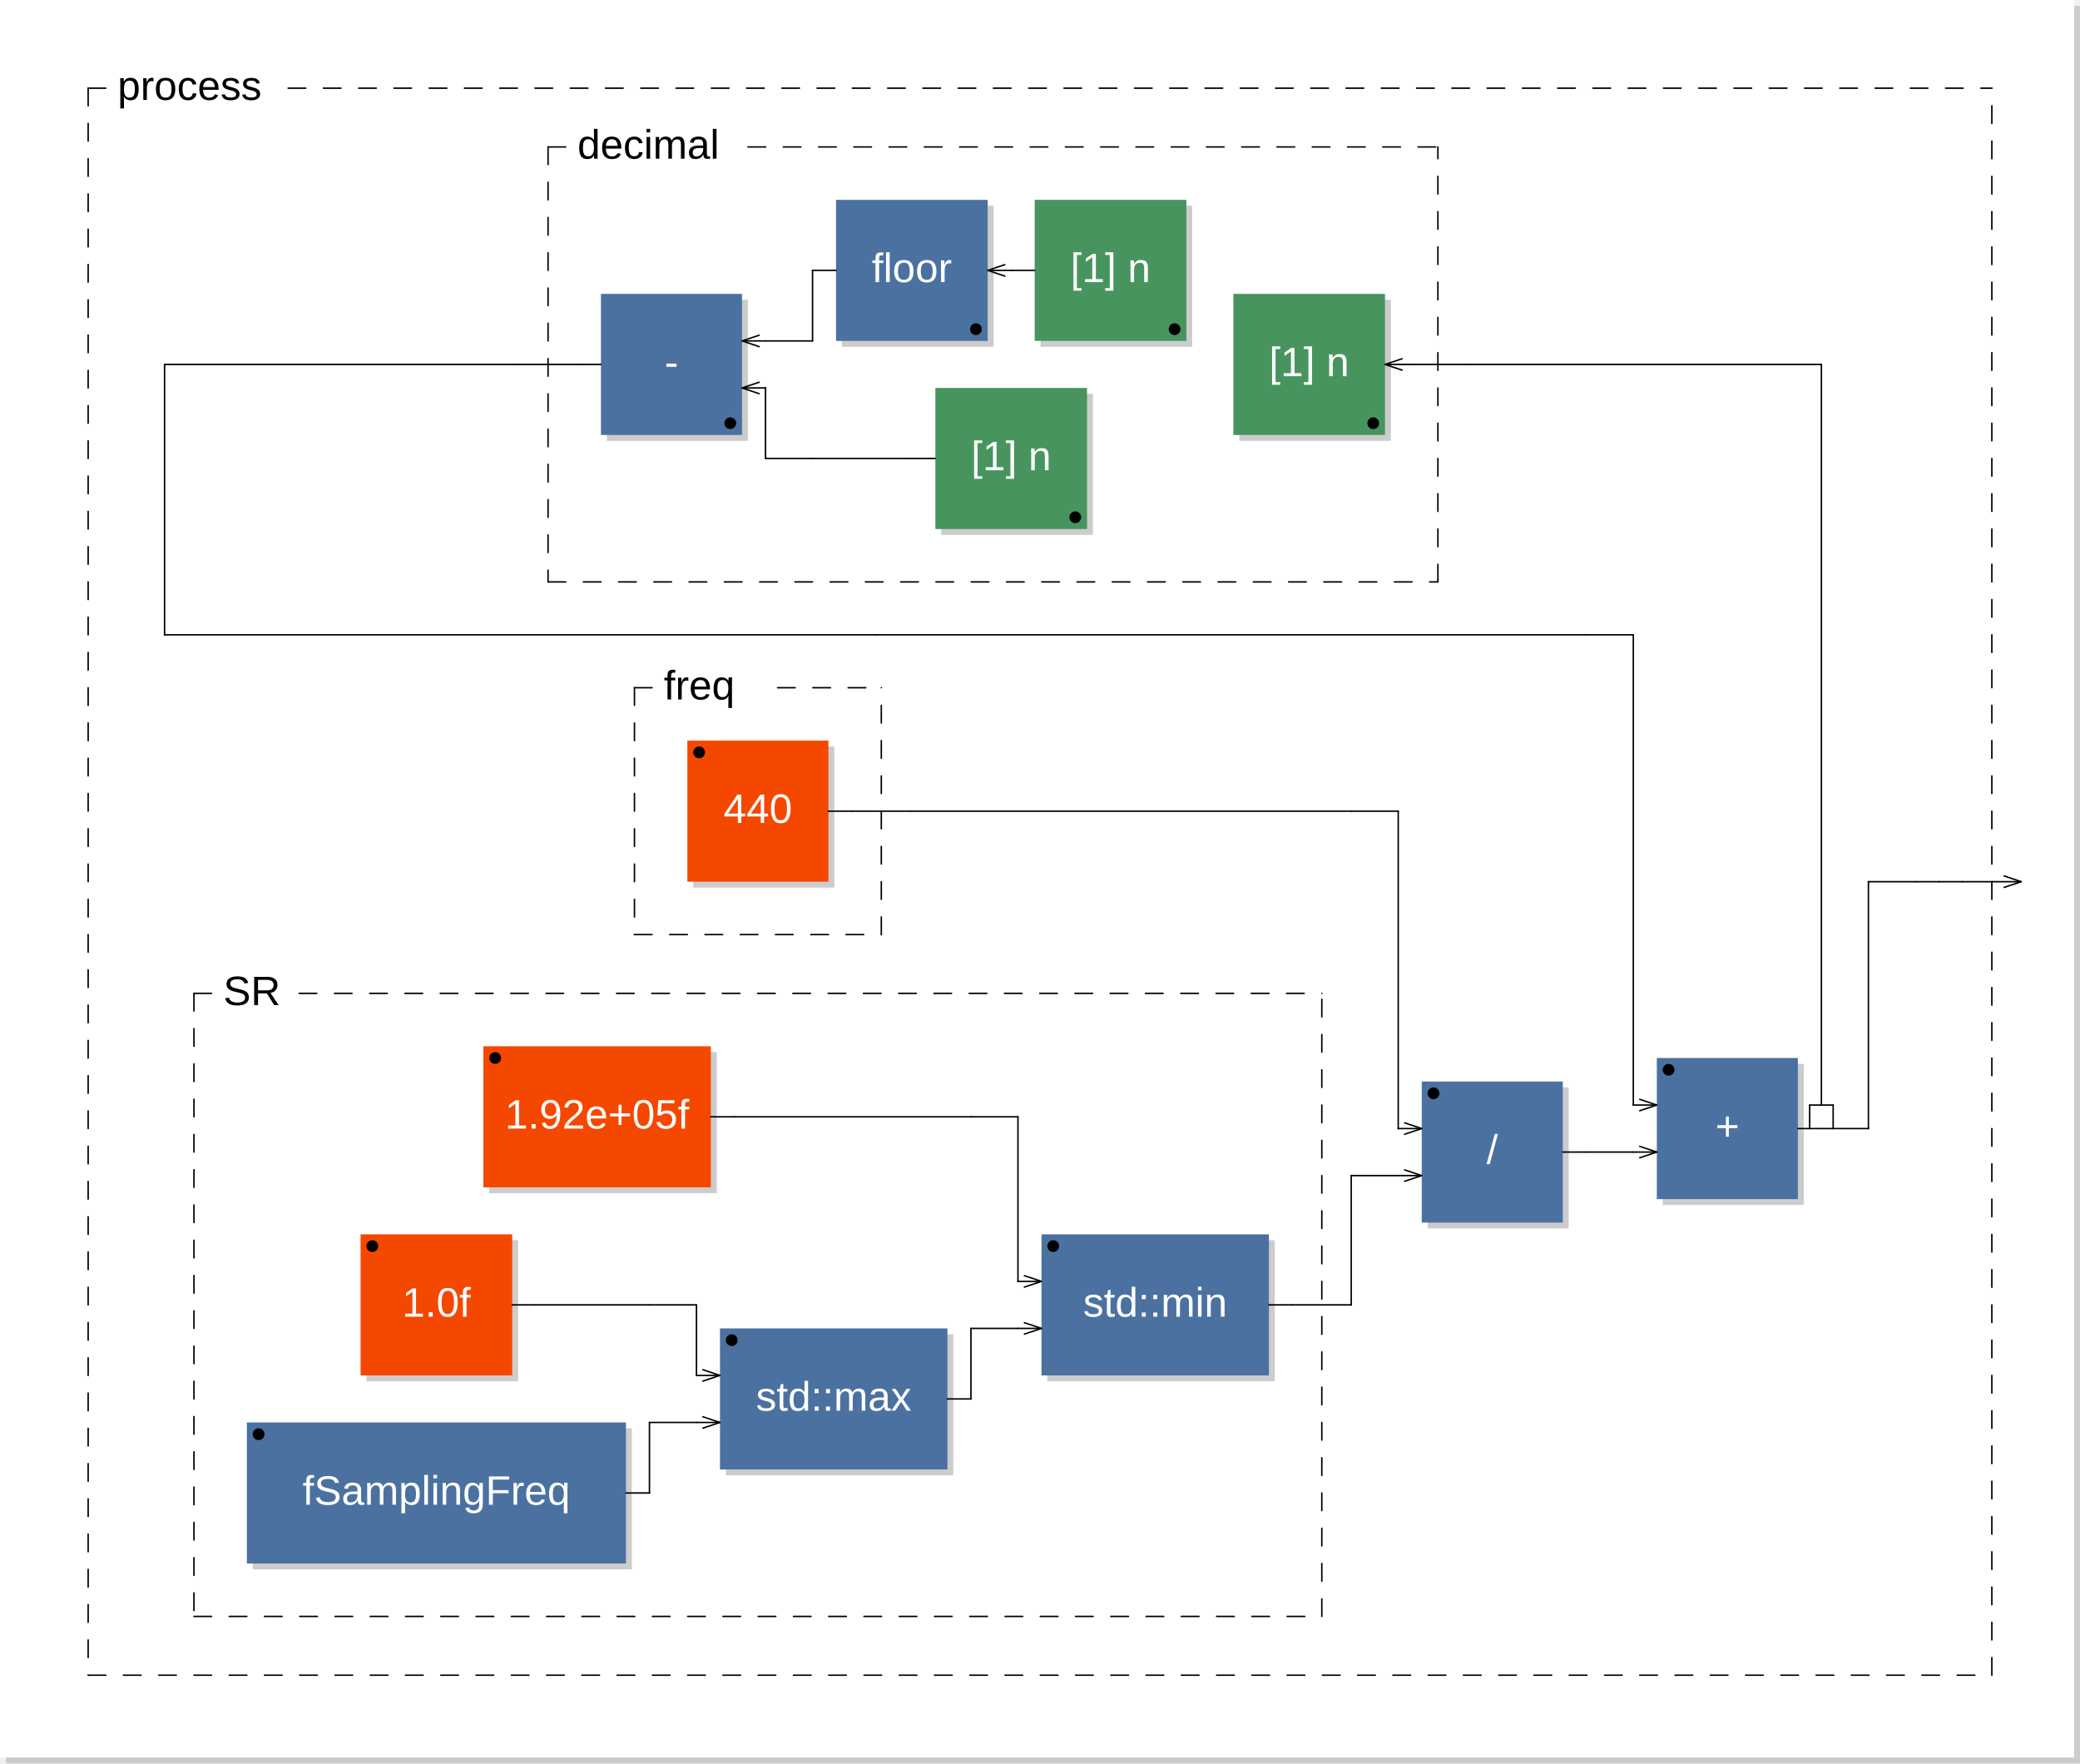
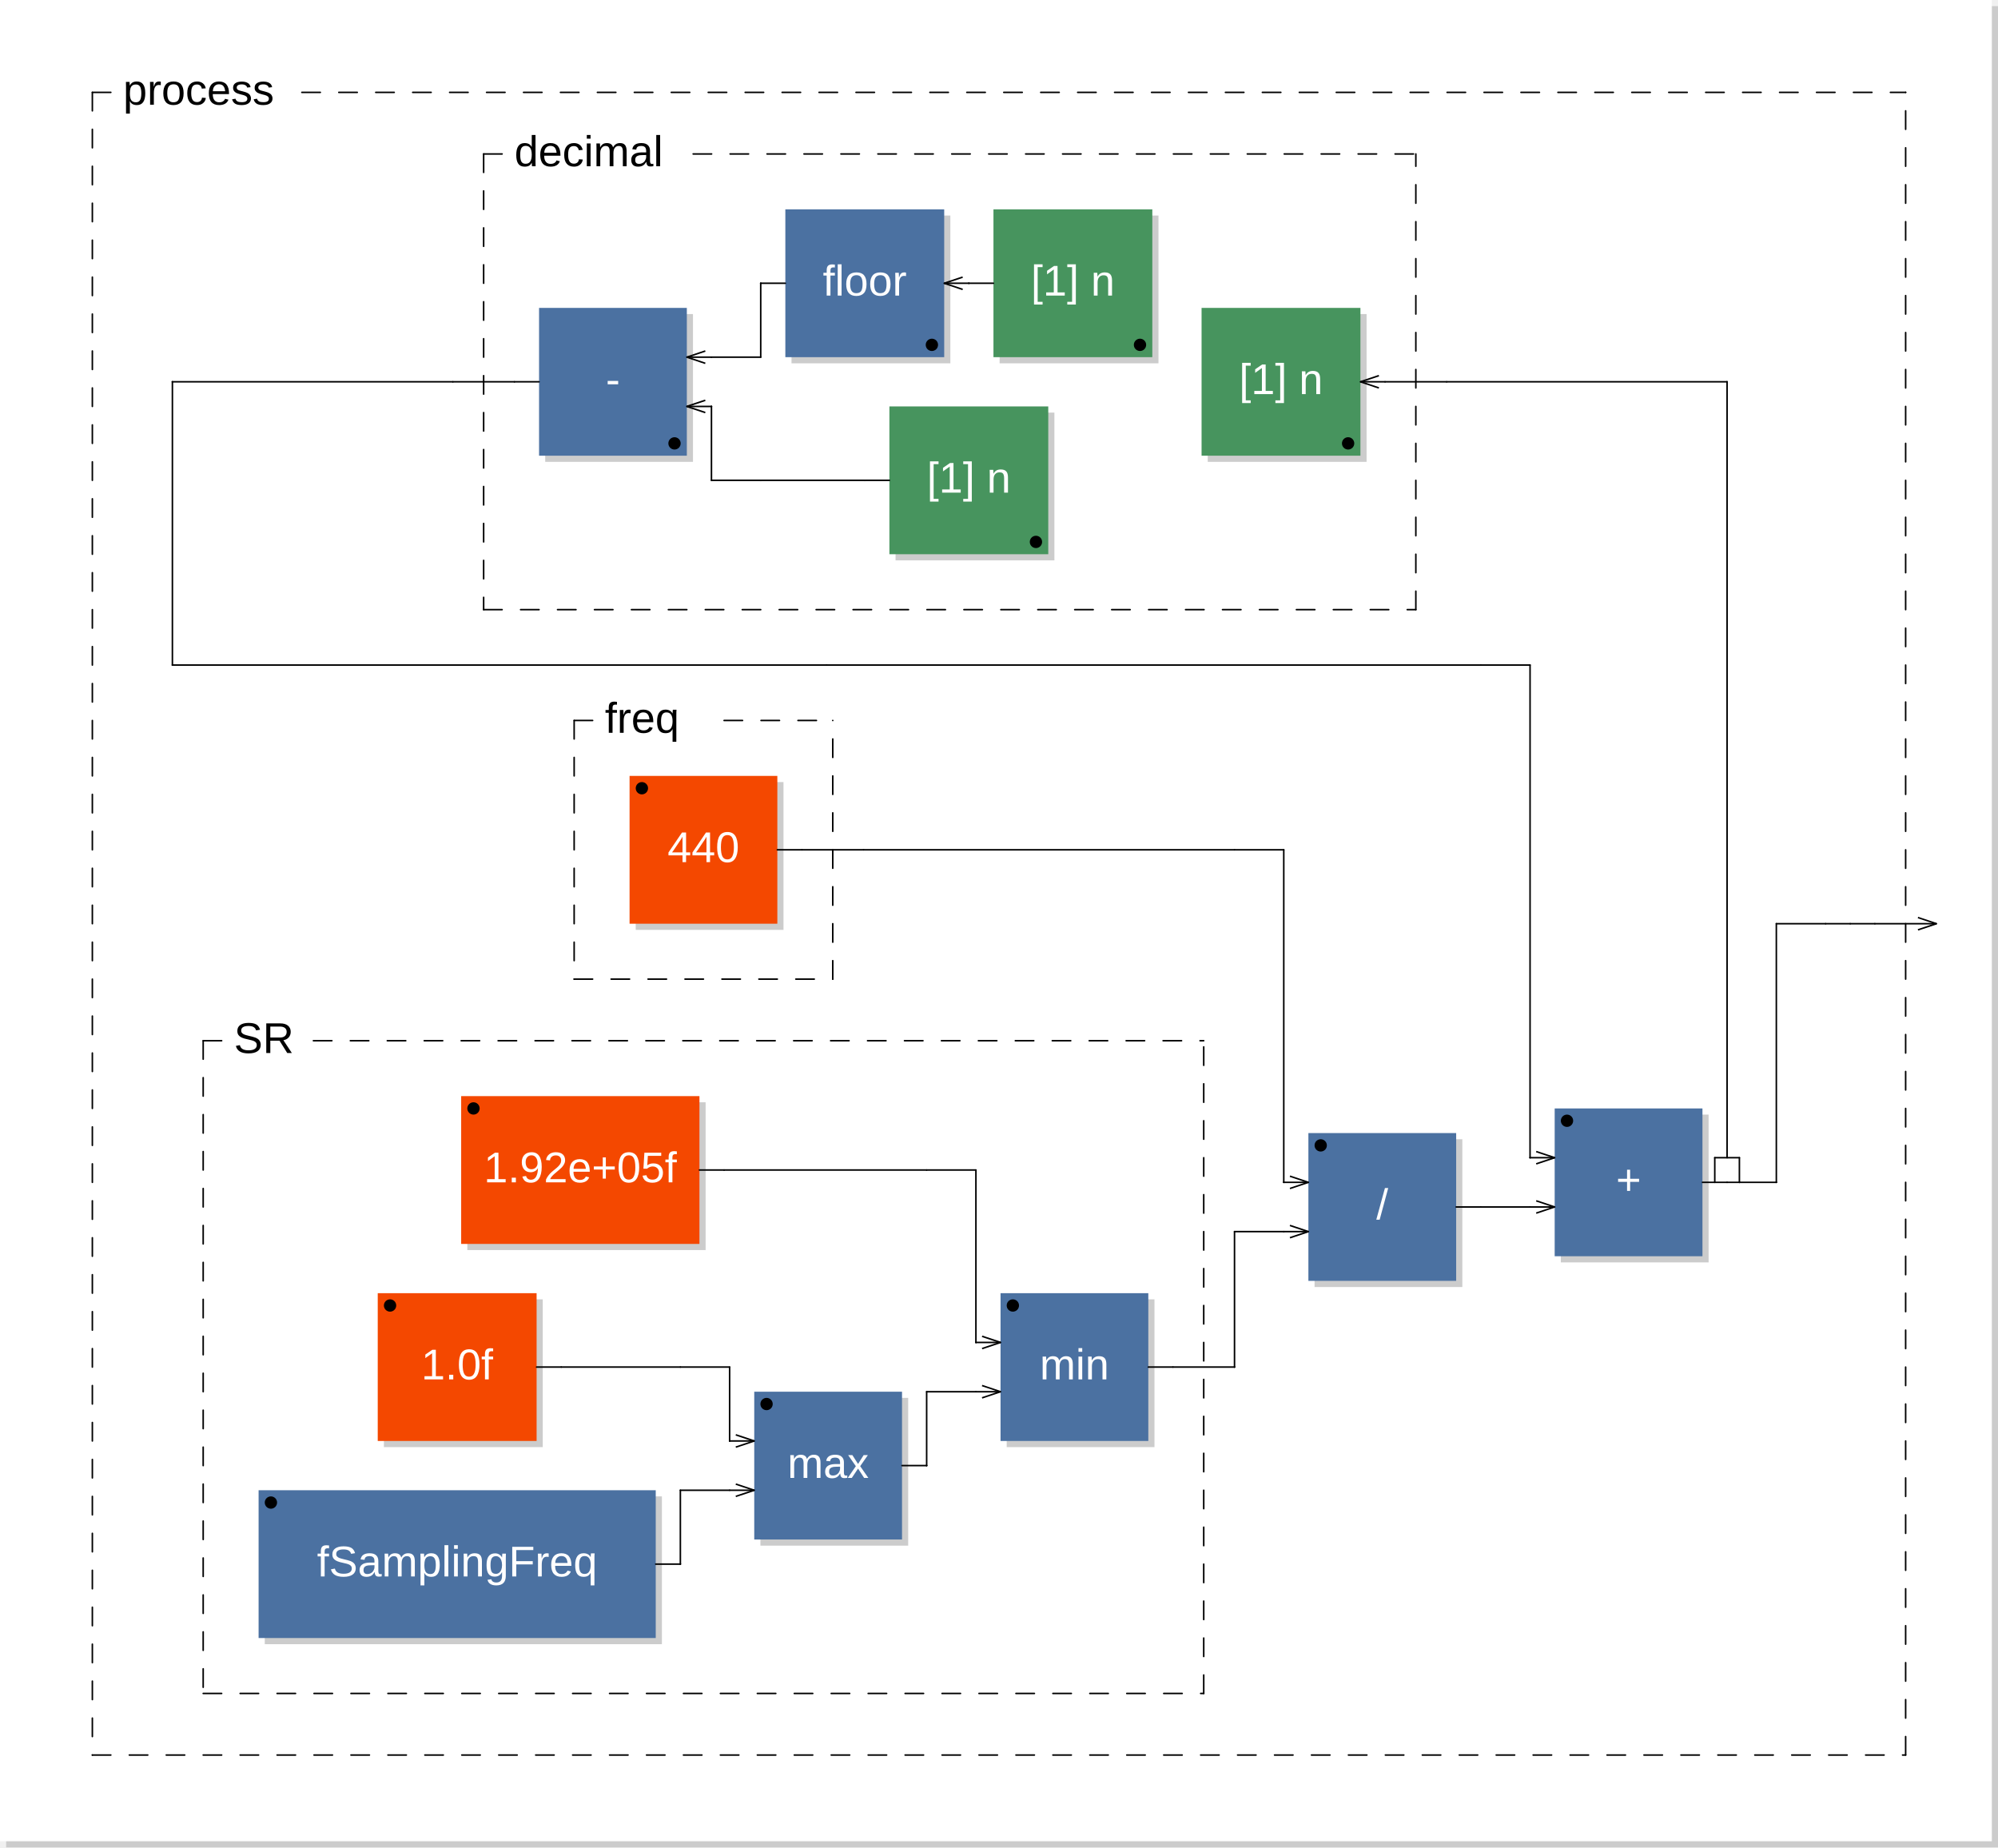
- <svg xmlns="http://www.w3.org/2000/svg" viewBox="0 0 353.9 300" width="176.95mm" height="150mm" version="1.1">
-   <rect x="1" y="1" width="352.9" height="299" rx="0" ry="0" style="stroke:none;fill:#cccccc;" />
-   <rect x="0" y="0" width="352.9" height="299" rx="0" ry="0" style="stroke:none;fill:#ffffff;" />
+ <svg xmlns="http://www.w3.org/2000/svg" viewBox="0 0 324.5 300" width="162.25mm" height="150mm" version="1.1">
+   <rect x="1" y="1" width="323.5" height="299" rx="0" ry="0" style="stroke:none;fill:#cccccc;" />
+   <rect x="0" y="0" width="323.5" height="299" rx="0" ry="0" style="stroke:none;fill:#ffffff;" />
  <text x="10" y="7" font-family="Arial" font-size="7" />
-   <rect x="117.95" y="127" width="24" height="24" rx="0" ry="0" style="stroke:none;fill:#cccccc;" />
-   <rect x="116.95" y="126" width="24" height="24" rx="0" ry="0" style="stroke:none;fill:#f44800;" />
-   <text x="128.95" y="140" font-family="Arial" font-size="7" text-anchor="middle" fill="#FFFFFF">440</text>
-   <circle cx="118.95" cy="128" r="1" />
-   <line x1="107.95" y1="117" x2="107.95" y2="159" style="stroke: black; stroke-linecap:round; stroke-width:0.25; stroke-dasharray:3,3;" />
-   <line x1="107.95" y1="159" x2="149.95" y2="159" style="stroke: black; stroke-linecap:round; stroke-width:0.25; stroke-dasharray:3,3;" />
-   <line x1="149.95" y1="159" x2="149.95" y2="117" style="stroke: black; stroke-linecap:round; stroke-width:0.25; stroke-dasharray:3,3;" />
-   <line x1="107.95" y1="117" x2="112.95" y2="117" style="stroke: black; stroke-linecap:round; stroke-width:0.25; stroke-dasharray:3,3;" />
-   <line x1="132.3" y1="117" x2="149.95" y2="117" style="stroke: black; stroke-linecap:round; stroke-width:0.25; stroke-dasharray:3,3;" />
-   <text x="112.95" y="119" font-family="Arial" font-size="7">freq</text>
-   <rect x="83.25" y="179" width="38.7" height="24" rx="0" ry="0" style="stroke:none;fill:#cccccc;" />
-   <rect x="82.25" y="178" width="38.7" height="24" rx="0" ry="0" style="stroke:none;fill:#f44800;" />
-   <text x="101.6" y="192" font-family="Arial" font-size="7" text-anchor="middle" fill="#FFFFFF">1.92e+05f</text>
-   <circle cx="84.25" cy="180" r="1" />
+   <rect x="103.25" y="127" width="24" height="24" rx="0" ry="0" style="stroke:none;fill:#cccccc;" />
+   <rect x="102.25" y="126" width="24" height="24" rx="0" ry="0" style="stroke:none;fill:#f44800;" />
+   <text x="114.25" y="140" font-family="Arial" font-size="7" text-anchor="middle" fill="#FFFFFF">440</text>
+   <circle cx="104.25" cy="128" r="1" />
+   <line x1="93.25" y1="117" x2="93.25" y2="159" style="stroke: black; stroke-linecap:round; stroke-width:0.25; stroke-dasharray:3,3;" />
+   <line x1="93.25" y1="159" x2="135.25" y2="159" style="stroke: black; stroke-linecap:round; stroke-width:0.25; stroke-dasharray:3,3;" />
+   <line x1="135.25" y1="159" x2="135.25" y2="117" style="stroke: black; stroke-linecap:round; stroke-width:0.25; stroke-dasharray:3,3;" />
+   <line x1="93.25" y1="117" x2="98.25" y2="117" style="stroke: black; stroke-linecap:round; stroke-width:0.25; stroke-dasharray:3,3;" />
+   <line x1="117.6" y1="117" x2="135.25" y2="117" style="stroke: black; stroke-linecap:round; stroke-width:0.25; stroke-dasharray:3,3;" />
+   <text x="98.25" y="119" font-family="Arial" font-size="7">freq</text>
+   <rect x="75.9" y="179" width="38.7" height="24" rx="0" ry="0" style="stroke:none;fill:#cccccc;" />
+   <rect x="74.9" y="178" width="38.7" height="24" rx="0" ry="0" style="stroke:none;fill:#f44800;" />
+   <text x="94.25" y="192" font-family="Arial" font-size="7" text-anchor="middle" fill="#FFFFFF">1.92e+05f</text>
+   <circle cx="76.9" cy="180" r="1" />
  <rect x="62.35" y="211" width="25.8" height="24" rx="0" ry="0" style="stroke:none;fill:#cccccc;" />
  <rect x="61.35" y="210" width="25.8" height="24" rx="0" ry="0" style="stroke:none;fill:#f44800;" />
  <text x="74.25" y="224" font-family="Arial" font-size="7" text-anchor="middle" fill="#FFFFFF">1.0f</text>
  <circle cx="63.35" cy="212" r="1" />
  <rect x="43" y="243" width="64.5" height="24" rx="0" ry="0" style="stroke:none;fill:#cccccc;" />
  <rect x="42" y="242" width="64.5" height="24" rx="0" ry="0" style="stroke:none;fill:#4B71A1;" />
  <text x="74.25" y="256" font-family="Arial" font-size="7" text-anchor="middle" fill="#FFFFFF">fSamplingFreq</text>
  <circle cx="44" cy="244" r="1" />
-   <rect x="123.5" y="227" width="38.7" height="24" rx="0" ry="0" style="stroke:none;fill:#cccccc;" />
-   <rect x="122.5" y="226" width="38.7" height="24" rx="0" ry="0" style="stroke:none;fill:#4B71A1;" />
-   <text x="141.85" y="240" font-family="Arial" font-size="7" text-anchor="middle" fill="#FFFFFF">std::max</text>
+   <rect x="123.5" y="227" width="24" height="24" rx="0" ry="0" style="stroke:none;fill:#cccccc;" />
+   <rect x="122.5" y="226" width="24" height="24" rx="0" ry="0" style="stroke:none;fill:#4B71A1;" />
+   <text x="134.5" y="240" font-family="Arial" font-size="7" text-anchor="middle" fill="#FFFFFF">max</text>
  <circle cx="124.5" cy="228" r="1" />
  <line x1="119.5" y1="233" x2="122.5" y2="234" transform="rotate(0,122.5,234)" style="stroke: black; stroke-width:0.25;" />
  <line x1="119.5" y1="235" x2="122.5" y2="234" transform="rotate(0,122.5,234)" style="stroke: black; stroke-width:0.25;" />
  <line x1="119.5" y1="241" x2="122.5" y2="242" transform="rotate(0,122.5,242)" style="stroke: black; stroke-width:0.25;" />
  <line x1="119.5" y1="243" x2="122.5" y2="242" transform="rotate(0,122.5,242)" style="stroke: black; stroke-width:0.25;" />
-   <rect x="178.2" y="211" width="38.7" height="24" rx="0" ry="0" style="stroke:none;fill:#cccccc;" />
-   <rect x="177.2" y="210" width="38.7" height="24" rx="0" ry="0" style="stroke:none;fill:#4B71A1;" />
-   <text x="196.55" y="224" font-family="Arial" font-size="7" text-anchor="middle" fill="#FFFFFF">std::min</text>
-   <circle cx="179.2" cy="212" r="1" />
-   <line x1="174.2" y1="217" x2="177.2" y2="218" transform="rotate(0,177.2,218)" style="stroke: black; stroke-width:0.25;" />
-   <line x1="174.2" y1="219" x2="177.2" y2="218" transform="rotate(0,177.2,218)" style="stroke: black; stroke-width:0.25;" />
-   <line x1="174.2" y1="225" x2="177.2" y2="226" transform="rotate(0,177.2,226)" style="stroke: black; stroke-width:0.25;" />
-   <line x1="174.2" y1="227" x2="177.2" y2="226" transform="rotate(0,177.2,226)" style="stroke: black; stroke-width:0.25;" />
+   <rect x="163.5" y="211" width="24" height="24" rx="0" ry="0" style="stroke:none;fill:#cccccc;" />
+   <rect x="162.5" y="210" width="24" height="24" rx="0" ry="0" style="stroke:none;fill:#4B71A1;" />
+   <text x="174.5" y="224" font-family="Arial" font-size="7" text-anchor="middle" fill="#FFFFFF">min</text>
+   <circle cx="164.5" cy="212" r="1" />
+   <line x1="159.5" y1="217" x2="162.5" y2="218" transform="rotate(0,162.5,218)" style="stroke: black; stroke-width:0.25;" />
+   <line x1="159.5" y1="219" x2="162.5" y2="218" transform="rotate(0,162.5,218)" style="stroke: black; stroke-width:0.25;" />
+   <line x1="159.5" y1="225" x2="162.5" y2="226" transform="rotate(0,162.5,226)" style="stroke: black; stroke-width:0.25;" />
+   <line x1="159.5" y1="227" x2="162.5" y2="226" transform="rotate(0,162.5,226)" style="stroke: black; stroke-width:0.25;" />
  <line x1="33" y1="169" x2="33" y2="275" style="stroke: black; stroke-linecap:round; stroke-width:0.25; stroke-dasharray:3,3;" />
-   <line x1="33" y1="275" x2="224.9" y2="275" style="stroke: black; stroke-linecap:round; stroke-width:0.25; stroke-dasharray:3,3;" />
-   <line x1="224.9" y1="275" x2="224.9" y2="169" style="stroke: black; stroke-linecap:round; stroke-width:0.25; stroke-dasharray:3,3;" />
+   <line x1="33" y1="275" x2="195.5" y2="275" style="stroke: black; stroke-linecap:round; stroke-width:0.25; stroke-dasharray:3,3;" />
+   <line x1="195.5" y1="275" x2="195.5" y2="169" style="stroke: black; stroke-linecap:round; stroke-width:0.25; stroke-dasharray:3,3;" />
  <line x1="33" y1="169" x2="38" y2="169" style="stroke: black; stroke-linecap:round; stroke-width:0.25; stroke-dasharray:3,3;" />
-   <line x1="50.9" y1="169" x2="224.9" y2="169" style="stroke: black; stroke-linecap:round; stroke-width:0.25; stroke-dasharray:3,3;" />
+   <line x1="50.9" y1="169" x2="195.5" y2="169" style="stroke: black; stroke-linecap:round; stroke-width:0.25; stroke-dasharray:3,3;" />
  <text x="38" y="171" font-family="Arial" font-size="7">SR</text>
-   <rect x="242.9" y="185" width="24" height="24" rx="0" ry="0" style="stroke:none;fill:#cccccc;" />
-   <rect x="241.9" y="184" width="24" height="24" rx="0" ry="0" style="stroke:none;fill:#4B71A1;" />
-   <text x="253.9" y="198" font-family="Arial" font-size="7" text-anchor="middle" fill="#FFFFFF">/</text>
-   <circle cx="243.9" cy="186" r="1" />
-   <line x1="238.9" y1="191" x2="241.9" y2="192" transform="rotate(0,241.9,192)" style="stroke: black; stroke-width:0.25;" />
-   <line x1="238.9" y1="193" x2="241.9" y2="192" transform="rotate(0,241.9,192)" style="stroke: black; stroke-width:0.25;" />
-   <line x1="238.9" y1="199" x2="241.9" y2="200" transform="rotate(0,241.9,200)" style="stroke: black; stroke-width:0.25;" />
-   <line x1="238.9" y1="201" x2="241.9" y2="200" transform="rotate(0,241.9,200)" style="stroke: black; stroke-width:0.25;" />
-   <rect x="282.9" y="181" width="24" height="24" rx="0" ry="0" style="stroke:none;fill:#cccccc;" />
-   <rect x="281.9" y="180" width="24" height="24" rx="0" ry="0" style="stroke:none;fill:#4B71A1;" />
-   <text x="293.9" y="194" font-family="Arial" font-size="7" text-anchor="middle" fill="#FFFFFF">+</text>
-   <circle cx="283.9" cy="182" r="1" />
-   <line x1="278.9" y1="187" x2="281.9" y2="188" transform="rotate(0,281.9,188)" style="stroke: black; stroke-width:0.25;" />
-   <line x1="278.9" y1="189" x2="281.9" y2="188" transform="rotate(0,281.9,188)" style="stroke: black; stroke-width:0.25;" />
-   <line x1="278.9" y1="195" x2="281.9" y2="196" transform="rotate(0,281.9,196)" style="stroke: black; stroke-width:0.25;" />
-   <line x1="278.9" y1="197" x2="281.9" y2="196" transform="rotate(0,281.9,196)" style="stroke: black; stroke-width:0.25;" />
-   <rect x="210.85" y="51" width="25.8" height="24" rx="0" ry="0" style="stroke:none;fill:#cccccc;" />
-   <rect x="209.85" y="50" width="25.8" height="24" rx="0" ry="0" style="stroke:none;fill:#47945E;" />
-   <text x="222.75" y="64" font-family="Arial" font-size="7" text-anchor="middle" fill="#FFFFFF">[1] n</text>
-   <circle cx="233.65" cy="72" r="1" />
-   <line x1="238.65" y1="61" x2="235.65" y2="62" transform="rotate(0,235.65,62)" style="stroke: black; stroke-width:0.25;" />
-   <line x1="238.65" y1="63" x2="235.65" y2="62" transform="rotate(0,235.65,62)" style="stroke: black; stroke-width:0.25;" />
-   <rect x="160.15" y="67" width="25.8" height="24" rx="0" ry="0" style="stroke:none;fill:#cccccc;" />
-   <rect x="159.15" y="66" width="25.8" height="24" rx="0" ry="0" style="stroke:none;fill:#47945E;" />
-   <text x="172.05" y="80" font-family="Arial" font-size="7" text-anchor="middle" fill="#FFFFFF">[1] n</text>
-   <circle cx="182.95" cy="88" r="1" />
-   <rect x="177.05" y="35" width="25.8" height="24" rx="0" ry="0" style="stroke:none;fill:#cccccc;" />
-   <rect x="176.05" y="34" width="25.8" height="24" rx="0" ry="0" style="stroke:none;fill:#47945E;" />
-   <text x="188.95" y="48" font-family="Arial" font-size="7" text-anchor="middle" fill="#FFFFFF">[1] n</text>
-   <circle cx="199.85" cy="56" r="1" />
-   <rect x="143.25" y="35" width="25.8" height="24" rx="0" ry="0" style="stroke:none;fill:#cccccc;" />
-   <rect x="142.25" y="34" width="25.8" height="24" rx="0" ry="0" style="stroke:none;fill:#4B71A1;" />
-   <text x="155.15" y="48" font-family="Arial" font-size="7" text-anchor="middle" fill="#FFFFFF">floor</text>
-   <circle cx="166.05" cy="56" r="1" />
-   <line x1="171.05" y1="45" x2="168.05" y2="46" transform="rotate(0,168.05,46)" style="stroke: black; stroke-width:0.25;" />
-   <line x1="171.05" y1="47" x2="168.05" y2="46" transform="rotate(0,168.05,46)" style="stroke: black; stroke-width:0.25;" />
-   <rect x="103.25" y="51" width="24" height="24" rx="0" ry="0" style="stroke:none;fill:#cccccc;" />
-   <rect x="102.25" y="50" width="24" height="24" rx="0" ry="0" style="stroke:none;fill:#4B71A1;" />
-   <text x="114.25" y="64" font-family="Arial" font-size="7" text-anchor="middle" fill="#FFFFFF">-</text>
-   <circle cx="124.25" cy="72" r="1" />
-   <line x1="129.25" y1="65" x2="126.25" y2="66" transform="rotate(0,126.25,66)" style="stroke: black; stroke-width:0.25;" />
-   <line x1="129.25" y1="67" x2="126.25" y2="66" transform="rotate(0,126.25,66)" style="stroke: black; stroke-width:0.25;" />
-   <line x1="129.25" y1="57" x2="126.25" y2="58" transform="rotate(0,126.25,58)" style="stroke: black; stroke-width:0.25;" />
-   <line x1="129.25" y1="59" x2="126.25" y2="58" transform="rotate(0,126.25,58)" style="stroke: black; stroke-width:0.25;" />
-   <line x1="93.25" y1="25" x2="93.25" y2="99" style="stroke: black; stroke-linecap:round; stroke-width:0.25; stroke-dasharray:3,3;" />
-   <line x1="93.25" y1="99" x2="244.65" y2="99" style="stroke: black; stroke-linecap:round; stroke-width:0.25; stroke-dasharray:3,3;" />
-   <line x1="244.65" y1="99" x2="244.65" y2="25" style="stroke: black; stroke-linecap:round; stroke-width:0.25; stroke-dasharray:3,3;" />
-   <line x1="93.25" y1="25" x2="98.25" y2="25" style="stroke: black; stroke-linecap:round; stroke-width:0.25; stroke-dasharray:3,3;" />
-   <line x1="127.275" y1="25" x2="244.65" y2="25" style="stroke: black; stroke-linecap:round; stroke-width:0.25; stroke-dasharray:3,3;" />
-   <text x="98.25" y="27" font-family="Arial" font-size="7">decimal</text>
-   <line x1="307.9" y1="192" x2="307.9" y2="188" style="stroke:black; stroke-linecap:round; stroke-width:0.25;" />
-   <line x1="307.9" y1="188" x2="311.9" y2="188" style="stroke:black; stroke-linecap:round; stroke-width:0.25;" />
-   <line x1="311.9" y1="188" x2="311.9" y2="192" style="stroke:black; stroke-linecap:round; stroke-width:0.25;" />
+   <rect x="213.5" y="185" width="24" height="24" rx="0" ry="0" style="stroke:none;fill:#cccccc;" />
+   <rect x="212.5" y="184" width="24" height="24" rx="0" ry="0" style="stroke:none;fill:#4B71A1;" />
+   <text x="224.5" y="198" font-family="Arial" font-size="7" text-anchor="middle" fill="#FFFFFF">/</text>
+   <circle cx="214.5" cy="186" r="1" />
+   <line x1="209.5" y1="191" x2="212.5" y2="192" transform="rotate(0,212.5,192)" style="stroke: black; stroke-width:0.25;" />
+   <line x1="209.5" y1="193" x2="212.5" y2="192" transform="rotate(0,212.5,192)" style="stroke: black; stroke-width:0.25;" />
+   <line x1="209.5" y1="199" x2="212.5" y2="200" transform="rotate(0,212.5,200)" style="stroke: black; stroke-width:0.25;" />
+   <line x1="209.5" y1="201" x2="212.5" y2="200" transform="rotate(0,212.5,200)" style="stroke: black; stroke-width:0.25;" />
+   <rect x="253.5" y="181" width="24" height="24" rx="0" ry="0" style="stroke:none;fill:#cccccc;" />
+   <rect x="252.5" y="180" width="24" height="24" rx="0" ry="0" style="stroke:none;fill:#4B71A1;" />
+   <text x="264.5" y="194" font-family="Arial" font-size="7" text-anchor="middle" fill="#FFFFFF">+</text>
+   <circle cx="254.5" cy="182" r="1" />
+   <line x1="249.5" y1="187" x2="252.5" y2="188" transform="rotate(0,252.5,188)" style="stroke: black; stroke-width:0.25;" />
+   <line x1="249.5" y1="189" x2="252.5" y2="188" transform="rotate(0,252.5,188)" style="stroke: black; stroke-width:0.25;" />
+   <line x1="249.5" y1="195" x2="252.5" y2="196" transform="rotate(0,252.5,196)" style="stroke: black; stroke-width:0.25;" />
+   <line x1="249.5" y1="197" x2="252.5" y2="196" transform="rotate(0,252.5,196)" style="stroke: black; stroke-width:0.25;" />
+   <rect x="196.15" y="51" width="25.8" height="24" rx="0" ry="0" style="stroke:none;fill:#cccccc;" />
+   <rect x="195.15" y="50" width="25.8" height="24" rx="0" ry="0" style="stroke:none;fill:#47945E;" />
+   <text x="208.05" y="64" font-family="Arial" font-size="7" text-anchor="middle" fill="#FFFFFF">[1] n</text>
+   <circle cx="218.95" cy="72" r="1" />
+   <line x1="223.95" y1="61" x2="220.95" y2="62" transform="rotate(0,220.95,62)" style="stroke: black; stroke-width:0.25;" />
+   <line x1="223.95" y1="63" x2="220.95" y2="62" transform="rotate(0,220.95,62)" style="stroke: black; stroke-width:0.25;" />
+   <rect x="145.45" y="67" width="25.8" height="24" rx="0" ry="0" style="stroke:none;fill:#cccccc;" />
+   <rect x="144.45" y="66" width="25.8" height="24" rx="0" ry="0" style="stroke:none;fill:#47945E;" />
+   <text x="157.35" y="80" font-family="Arial" font-size="7" text-anchor="middle" fill="#FFFFFF">[1] n</text>
+   <circle cx="168.25" cy="88" r="1" />
+   <rect x="162.35" y="35" width="25.8" height="24" rx="0" ry="0" style="stroke:none;fill:#cccccc;" />
+   <rect x="161.35" y="34" width="25.8" height="24" rx="0" ry="0" style="stroke:none;fill:#47945E;" />
+   <text x="174.25" y="48" font-family="Arial" font-size="7" text-anchor="middle" fill="#FFFFFF">[1] n</text>
+   <circle cx="185.15" cy="56" r="1" />
+   <rect x="128.55" y="35" width="25.8" height="24" rx="0" ry="0" style="stroke:none;fill:#cccccc;" />
+   <rect x="127.55" y="34" width="25.8" height="24" rx="0" ry="0" style="stroke:none;fill:#4B71A1;" />
+   <text x="140.45" y="48" font-family="Arial" font-size="7" text-anchor="middle" fill="#FFFFFF">floor</text>
+   <circle cx="151.35" cy="56" r="1" />
+   <line x1="156.35" y1="45" x2="153.35" y2="46" transform="rotate(0,153.35,46)" style="stroke: black; stroke-width:0.25;" />
+   <line x1="156.35" y1="47" x2="153.35" y2="46" transform="rotate(0,153.35,46)" style="stroke: black; stroke-width:0.25;" />
+   <rect x="88.55" y="51" width="24" height="24" rx="0" ry="0" style="stroke:none;fill:#cccccc;" />
+   <rect x="87.55" y="50" width="24" height="24" rx="0" ry="0" style="stroke:none;fill:#4B71A1;" />
+   <text x="99.55" y="64" font-family="Arial" font-size="7" text-anchor="middle" fill="#FFFFFF">-</text>
+   <circle cx="109.55" cy="72" r="1" />
+   <line x1="114.55" y1="65" x2="111.55" y2="66" transform="rotate(0,111.55,66)" style="stroke: black; stroke-width:0.25;" />
+   <line x1="114.55" y1="67" x2="111.55" y2="66" transform="rotate(0,111.55,66)" style="stroke: black; stroke-width:0.25;" />
+   <line x1="114.55" y1="57" x2="111.55" y2="58" transform="rotate(0,111.55,58)" style="stroke: black; stroke-width:0.25;" />
+   <line x1="114.55" y1="59" x2="111.55" y2="58" transform="rotate(0,111.55,58)" style="stroke: black; stroke-width:0.25;" />
+   <line x1="78.55" y1="25" x2="78.55" y2="99" style="stroke: black; stroke-linecap:round; stroke-width:0.25; stroke-dasharray:3,3;" />
+   <line x1="78.55" y1="99" x2="229.95" y2="99" style="stroke: black; stroke-linecap:round; stroke-width:0.25; stroke-dasharray:3,3;" />
+   <line x1="229.95" y1="99" x2="229.95" y2="25" style="stroke: black; stroke-linecap:round; stroke-width:0.25; stroke-dasharray:3,3;" />
+   <line x1="78.55" y1="25" x2="83.55" y2="25" style="stroke: black; stroke-linecap:round; stroke-width:0.25; stroke-dasharray:3,3;" />
+   <line x1="112.575" y1="25" x2="229.95" y2="25" style="stroke: black; stroke-linecap:round; stroke-width:0.25; stroke-dasharray:3,3;" />
+   <text x="83.55" y="27" font-family="Arial" font-size="7">decimal</text>
+   <line x1="278.5" y1="192" x2="278.5" y2="188" style="stroke:black; stroke-linecap:round; stroke-width:0.25;" />
+   <line x1="278.5" y1="188" x2="282.5" y2="188" style="stroke:black; stroke-linecap:round; stroke-width:0.25;" />
+   <line x1="282.5" y1="188" x2="282.5" y2="192" style="stroke:black; stroke-linecap:round; stroke-width:0.25;" />
  <line x1="15" y1="15" x2="15" y2="285" style="stroke: black; stroke-linecap:round; stroke-width:0.25; stroke-dasharray:3,3;" />
-   <line x1="15" y1="285" x2="338.9" y2="285" style="stroke: black; stroke-linecap:round; stroke-width:0.25; stroke-dasharray:3,3;" />
-   <line x1="338.9" y1="285" x2="338.9" y2="15" style="stroke: black; stroke-linecap:round; stroke-width:0.25; stroke-dasharray:3,3;" />
+   <line x1="15" y1="285" x2="309.5" y2="285" style="stroke: black; stroke-linecap:round; stroke-width:0.25; stroke-dasharray:3,3;" />
+   <line x1="309.5" y1="285" x2="309.5" y2="15" style="stroke: black; stroke-linecap:round; stroke-width:0.25; stroke-dasharray:3,3;" />
  <line x1="15" y1="15" x2="20" y2="15" style="stroke: black; stroke-linecap:round; stroke-width:0.25; stroke-dasharray:3,3;" />
-   <line x1="49.025" y1="15" x2="338.9" y2="15" style="stroke: black; stroke-linecap:round; stroke-width:0.25; stroke-dasharray:3,3;" />
+   <line x1="49.025" y1="15" x2="309.5" y2="15" style="stroke: black; stroke-linecap:round; stroke-width:0.25; stroke-dasharray:3,3;" />
  <text x="20" y="17" font-family="Arial" font-size="7">process</text>
-   <line x1="340.9" y1="149" x2="343.9" y2="150" transform="rotate(0,343.9,150)" style="stroke: black; stroke-width:0.25;" />
-   <line x1="340.9" y1="151" x2="343.9" y2="150" transform="rotate(0,343.9,150)" style="stroke: black; stroke-width:0.25;" />
+   <line x1="311.5" y1="149" x2="314.5" y2="150" transform="rotate(0,314.5,150)" style="stroke: black; stroke-width:0.25;" />
+   <line x1="311.5" y1="151" x2="314.5" y2="150" transform="rotate(0,314.5,150)" style="stroke: black; stroke-width:0.25;" />
  <line x1="28" y1="62" x2="28" y2="62" style="stroke:black; stroke-linecap:round; stroke-width:0.25;" />
  <line x1="28" y1="62" x2="28" y2="108" style="stroke:black; stroke-linecap:round; stroke-width:0.25;" />
  <line x1="28" y1="108" x2="28" y2="108" style="stroke:black; stroke-linecap:round; stroke-width:0.25;" />
-   <line x1="28" y1="108" x2="148.95" y2="108" style="stroke:black; stroke-linecap:round; stroke-width:0.25;" />
+   <line x1="28" y1="108" x2="134.25" y2="108" style="stroke:black; stroke-linecap:round; stroke-width:0.25;" />
+   <line x1="73.55" y1="62" x2="28" y2="62" style="stroke:black; stroke-linecap:round; stroke-width:0.25;" />
+   <line x1="83.55" y1="62" x2="73.55" y2="62" style="stroke:black; stroke-linecap:round; stroke-width:0.25;" />
  <line x1="87.15" y1="222" x2="91.15" y2="222" style="stroke:black; stroke-linecap:round; stroke-width:0.25;" />
-   <line x1="88.25" y1="62" x2="28" y2="62" style="stroke:black; stroke-linecap:round; stroke-width:0.25;" />
+   <line x1="87.55" y1="62" x2="83.55" y2="62" style="stroke:black; stroke-linecap:round; stroke-width:0.25;" />
  <line x1="91.15" y1="222" x2="110.5" y2="222" style="stroke:black; stroke-linecap:round; stroke-width:0.25;" />
-   <line x1="98.25" y1="62" x2="88.25" y2="62" style="stroke:black; stroke-linecap:round; stroke-width:0.25;" />
-   <line x1="102.25" y1="62" x2="98.25" y2="62" style="stroke:black; stroke-linecap:round; stroke-width:0.25;" />
  <line x1="106.5" y1="254" x2="110.5" y2="254" style="stroke:black; stroke-linecap:round; stroke-width:0.25;" />
  <line x1="110.5" y1="222" x2="118.5" y2="222" style="stroke:black; stroke-linecap:round; stroke-width:0.25;" />
  <line x1="110.5" y1="242" x2="118.5" y2="242" style="stroke:black; stroke-linecap:round; stroke-width:0.25;" />
  <line x1="110.5" y1="254" x2="110.5" y2="242" style="stroke:black; stroke-linecap:round; stroke-width:0.25;" />
  <line x1="110.5" y1="254" x2="110.5" y2="254" style="stroke:black; stroke-linecap:round; stroke-width:0.25;" />
+   <line x1="113.6" y1="190" x2="117.6" y2="190" style="stroke:black; stroke-linecap:round; stroke-width:0.25;" />
+   <line x1="115.55" y1="58" x2="111.55" y2="58" style="stroke:black; stroke-linecap:round; stroke-width:0.25;" />
+   <line x1="115.55" y1="66" x2="111.55" y2="66" style="stroke:black; stroke-linecap:round; stroke-width:0.25;" />
+   <line x1="115.55" y1="66" x2="115.55" y2="66" style="stroke:black; stroke-linecap:round; stroke-width:0.25;" />
+   <line x1="115.55" y1="78" x2="115.55" y2="66" style="stroke:black; stroke-linecap:round; stroke-width:0.25;" />
+   <line x1="117.6" y1="190" x2="150.5" y2="190" style="stroke:black; stroke-linecap:round; stroke-width:0.25;" />
  <line x1="118.5" y1="222" x2="118.5" y2="234" style="stroke:black; stroke-linecap:round; stroke-width:0.25;" />
  <line x1="118.5" y1="234" x2="118.5" y2="234" style="stroke:black; stroke-linecap:round; stroke-width:0.25;" />
  <line x1="118.5" y1="234" x2="122.5" y2="234" style="stroke:black; stroke-linecap:round; stroke-width:0.25;" />
  <line x1="118.5" y1="242" x2="122.5" y2="242" style="stroke:black; stroke-linecap:round; stroke-width:0.25;" />
-   <line x1="120.95" y1="190" x2="124.95" y2="190" style="stroke:black; stroke-linecap:round; stroke-width:0.25;" />
-   <line x1="124.95" y1="190" x2="165.2" y2="190" style="stroke:black; stroke-linecap:round; stroke-width:0.25;" />
-   <line x1="130.25" y1="58" x2="126.25" y2="58" style="stroke:black; stroke-linecap:round; stroke-width:0.25;" />
-   <line x1="130.25" y1="66" x2="126.25" y2="66" style="stroke:black; stroke-linecap:round; stroke-width:0.25;" />
-   <line x1="130.25" y1="66" x2="130.25" y2="66" style="stroke:black; stroke-linecap:round; stroke-width:0.25;" />
-   <line x1="130.25" y1="78" x2="130.25" y2="66" style="stroke:black; stroke-linecap:round; stroke-width:0.25;" />
-   <line x1="138.25" y1="46" x2="138.25" y2="46" style="stroke:black; stroke-linecap:round; stroke-width:0.25;" />
-   <line x1="138.25" y1="46" x2="138.25" y2="58" style="stroke:black; stroke-linecap:round; stroke-width:0.25;" />
-   <line x1="138.25" y1="58" x2="130.25" y2="58" style="stroke:black; stroke-linecap:round; stroke-width:0.25;" />
-   <line x1="138.25" y1="78" x2="130.25" y2="78" style="stroke:black; stroke-linecap:round; stroke-width:0.25;" />
-   <line x1="140.95" y1="138" x2="144.95" y2="138" style="stroke:black; stroke-linecap:round; stroke-width:0.25;" />
-   <line x1="142.25" y1="46" x2="138.25" y2="46" style="stroke:black; stroke-linecap:round; stroke-width:0.25;" />
-   <line x1="144.95" y1="138" x2="154.95" y2="138" style="stroke:black; stroke-linecap:round; stroke-width:0.25;" />
-   <line x1="148.95" y1="108" x2="269.9" y2="108" style="stroke:black; stroke-linecap:round; stroke-width:0.25;" />
-   <line x1="154.95" y1="138" x2="229.9" y2="138" style="stroke:black; stroke-linecap:round; stroke-width:0.25;" />
-   <line x1="155.15" y1="78" x2="138.25" y2="78" style="stroke:black; stroke-linecap:round; stroke-width:0.25;" />
-   <line x1="159.15" y1="78" x2="155.15" y2="78" style="stroke:black; stroke-linecap:round; stroke-width:0.25;" />
-   <line x1="161.2" y1="238" x2="165.2" y2="238" style="stroke:black; stroke-linecap:round; stroke-width:0.25;" />
-   <line x1="165.2" y1="190" x2="173.2" y2="190" style="stroke:black; stroke-linecap:round; stroke-width:0.25;" />
-   <line x1="165.2" y1="226" x2="173.2" y2="226" style="stroke:black; stroke-linecap:round; stroke-width:0.25;" />
-   <line x1="165.2" y1="238" x2="165.2" y2="226" style="stroke:black; stroke-linecap:round; stroke-width:0.25;" />
-   <line x1="165.2" y1="238" x2="165.2" y2="238" style="stroke:black; stroke-linecap:round; stroke-width:0.25;" />
-   <line x1="172.05" y1="46" x2="168.05" y2="46" style="stroke:black; stroke-linecap:round; stroke-width:0.25;" />
-   <line x1="172.05" y1="46" x2="172.05" y2="46" style="stroke:black; stroke-linecap:round; stroke-width:0.25;" />
-   <line x1="173.2" y1="190" x2="173.2" y2="218" style="stroke:black; stroke-linecap:round; stroke-width:0.25;" />
-   <line x1="173.2" y1="218" x2="173.2" y2="218" style="stroke:black; stroke-linecap:round; stroke-width:0.25;" />
-   <line x1="173.2" y1="218" x2="177.2" y2="218" style="stroke:black; stroke-linecap:round; stroke-width:0.25;" />
-   <line x1="173.2" y1="226" x2="177.2" y2="226" style="stroke:black; stroke-linecap:round; stroke-width:0.25;" />
-   <line x1="176.05" y1="46" x2="172.05" y2="46" style="stroke:black; stroke-linecap:round; stroke-width:0.25;" />
-   <line x1="215.9" y1="222" x2="219.9" y2="222" style="stroke:black; stroke-linecap:round; stroke-width:0.25;" />
-   <line x1="219.9" y1="222" x2="229.9" y2="222" style="stroke:black; stroke-linecap:round; stroke-width:0.25;" />
-   <line x1="229.9" y1="138" x2="237.9" y2="138" style="stroke:black; stroke-linecap:round; stroke-width:0.25;" />
-   <line x1="229.9" y1="200" x2="237.9" y2="200" style="stroke:black; stroke-linecap:round; stroke-width:0.25;" />
-   <line x1="229.9" y1="222" x2="229.9" y2="200" style="stroke:black; stroke-linecap:round; stroke-width:0.25;" />
-   <line x1="229.9" y1="222" x2="229.9" y2="222" style="stroke:black; stroke-linecap:round; stroke-width:0.25;" />
-   <line x1="237.9" y1="138" x2="237.9" y2="192" style="stroke:black; stroke-linecap:round; stroke-width:0.25;" />
-   <line x1="237.9" y1="192" x2="237.9" y2="192" style="stroke:black; stroke-linecap:round; stroke-width:0.25;" />
-   <line x1="237.9" y1="192" x2="241.9" y2="192" style="stroke:black; stroke-linecap:round; stroke-width:0.25;" />
-   <line x1="237.9" y1="200" x2="241.9" y2="200" style="stroke:black; stroke-linecap:round; stroke-width:0.25;" />
-   <line x1="239.65" y1="62" x2="235.65" y2="62" style="stroke:black; stroke-linecap:round; stroke-width:0.25;" />
-   <line x1="249.65" y1="62" x2="239.65" y2="62" style="stroke:black; stroke-linecap:round; stroke-width:0.25;" />
-   <line x1="265.9" y1="196" x2="269.9" y2="196" style="stroke:black; stroke-linecap:round; stroke-width:0.25;" />
-   <line x1="269.9" y1="108" x2="277.9" y2="108" style="stroke:black; stroke-linecap:round; stroke-width:0.25;" />
-   <line x1="269.9" y1="196" x2="277.9" y2="196" style="stroke:black; stroke-linecap:round; stroke-width:0.25;" />
-   <line x1="277.9" y1="108" x2="277.9" y2="188" style="stroke:black; stroke-linecap:round; stroke-width:0.25;" />
-   <line x1="277.9" y1="188" x2="277.9" y2="188" style="stroke:black; stroke-linecap:round; stroke-width:0.25;" />
-   <line x1="277.9" y1="188" x2="281.9" y2="188" style="stroke:black; stroke-linecap:round; stroke-width:0.25;" />
-   <line x1="277.9" y1="196" x2="281.9" y2="196" style="stroke:black; stroke-linecap:round; stroke-width:0.25;" />
-   <line x1="305.9" y1="192" x2="309.9" y2="192" style="stroke:black; stroke-linecap:round; stroke-width:0.25;" />
-   <line x1="309.9" y1="62" x2="249.65" y2="62" style="stroke:black; stroke-linecap:round; stroke-width:0.25;" />
-   <line x1="309.9" y1="62" x2="309.9" y2="62" style="stroke:black; stroke-linecap:round; stroke-width:0.25;" />
-   <line x1="309.9" y1="188" x2="309.9" y2="62" style="stroke:black; stroke-linecap:round; stroke-width:0.25;" />
-   <line x1="309.9" y1="192" x2="311.9" y2="192" style="stroke:black; stroke-linecap:round; stroke-width:0.25;" />
-   <line x1="311.9" y1="192" x2="317.9" y2="192" style="stroke:black; stroke-linecap:round; stroke-width:0.25;" />
-   <line x1="317.9" y1="150" x2="325.9" y2="150" style="stroke:black; stroke-linecap:round; stroke-width:0.25;" />
-   <line x1="317.9" y1="192" x2="317.9" y2="150" style="stroke:black; stroke-linecap:round; stroke-width:0.25;" />
-   <line x1="317.9" y1="192" x2="317.9" y2="192" style="stroke:black; stroke-linecap:round; stroke-width:0.25;" />
-   <line x1="325.9" y1="150" x2="329.9" y2="150" style="stroke:black; stroke-linecap:round; stroke-width:0.25;" />
-   <line x1="329.9" y1="150" x2="333.9" y2="150" style="stroke:black; stroke-linecap:round; stroke-width:0.25;" />
-   <line x1="333.9" y1="150" x2="343.9" y2="150" style="stroke:black; stroke-linecap:round; stroke-width:0.25;" />
+   <line x1="123.55" y1="46" x2="123.55" y2="46" style="stroke:black; stroke-linecap:round; stroke-width:0.25;" />
+   <line x1="123.55" y1="46" x2="123.55" y2="58" style="stroke:black; stroke-linecap:round; stroke-width:0.25;" />
+   <line x1="123.55" y1="58" x2="115.55" y2="58" style="stroke:black; stroke-linecap:round; stroke-width:0.25;" />
+   <line x1="123.55" y1="78" x2="115.55" y2="78" style="stroke:black; stroke-linecap:round; stroke-width:0.25;" />
+   <line x1="126.25" y1="138" x2="130.25" y2="138" style="stroke:black; stroke-linecap:round; stroke-width:0.25;" />
+   <line x1="127.55" y1="46" x2="123.55" y2="46" style="stroke:black; stroke-linecap:round; stroke-width:0.25;" />
+   <line x1="130.25" y1="138" x2="140.25" y2="138" style="stroke:black; stroke-linecap:round; stroke-width:0.25;" />
+   <line x1="134.25" y1="108" x2="240.5" y2="108" style="stroke:black; stroke-linecap:round; stroke-width:0.25;" />
+   <line x1="140.25" y1="138" x2="200.5" y2="138" style="stroke:black; stroke-linecap:round; stroke-width:0.25;" />
+   <line x1="140.45" y1="78" x2="123.55" y2="78" style="stroke:black; stroke-linecap:round; stroke-width:0.25;" />
+   <line x1="144.45" y1="78" x2="140.45" y2="78" style="stroke:black; stroke-linecap:round; stroke-width:0.25;" />
+   <line x1="146.5" y1="238" x2="150.5" y2="238" style="stroke:black; stroke-linecap:round; stroke-width:0.25;" />
+   <line x1="150.5" y1="190" x2="158.5" y2="190" style="stroke:black; stroke-linecap:round; stroke-width:0.25;" />
+   <line x1="150.5" y1="226" x2="158.5" y2="226" style="stroke:black; stroke-linecap:round; stroke-width:0.25;" />
+   <line x1="150.5" y1="238" x2="150.5" y2="226" style="stroke:black; stroke-linecap:round; stroke-width:0.25;" />
+   <line x1="150.5" y1="238" x2="150.5" y2="238" style="stroke:black; stroke-linecap:round; stroke-width:0.25;" />
+   <line x1="157.35" y1="46" x2="153.35" y2="46" style="stroke:black; stroke-linecap:round; stroke-width:0.25;" />
+   <line x1="157.35" y1="46" x2="157.35" y2="46" style="stroke:black; stroke-linecap:round; stroke-width:0.25;" />
+   <line x1="158.5" y1="190" x2="158.5" y2="218" style="stroke:black; stroke-linecap:round; stroke-width:0.25;" />
+   <line x1="158.5" y1="218" x2="158.5" y2="218" style="stroke:black; stroke-linecap:round; stroke-width:0.25;" />
+   <line x1="158.5" y1="218" x2="162.5" y2="218" style="stroke:black; stroke-linecap:round; stroke-width:0.25;" />
+   <line x1="158.5" y1="226" x2="162.5" y2="226" style="stroke:black; stroke-linecap:round; stroke-width:0.25;" />
+   <line x1="161.35" y1="46" x2="157.35" y2="46" style="stroke:black; stroke-linecap:round; stroke-width:0.25;" />
+   <line x1="186.5" y1="222" x2="190.5" y2="222" style="stroke:black; stroke-linecap:round; stroke-width:0.25;" />
+   <line x1="190.5" y1="222" x2="200.5" y2="222" style="stroke:black; stroke-linecap:round; stroke-width:0.25;" />
+   <line x1="200.5" y1="138" x2="208.5" y2="138" style="stroke:black; stroke-linecap:round; stroke-width:0.25;" />
+   <line x1="200.5" y1="200" x2="208.5" y2="200" style="stroke:black; stroke-linecap:round; stroke-width:0.25;" />
+   <line x1="200.5" y1="222" x2="200.5" y2="200" style="stroke:black; stroke-linecap:round; stroke-width:0.25;" />
+   <line x1="200.5" y1="222" x2="200.5" y2="222" style="stroke:black; stroke-linecap:round; stroke-width:0.25;" />
+   <line x1="208.5" y1="138" x2="208.5" y2="192" style="stroke:black; stroke-linecap:round; stroke-width:0.25;" />
+   <line x1="208.5" y1="192" x2="208.5" y2="192" style="stroke:black; stroke-linecap:round; stroke-width:0.25;" />
+   <line x1="208.5" y1="192" x2="212.5" y2="192" style="stroke:black; stroke-linecap:round; stroke-width:0.25;" />
+   <line x1="208.5" y1="200" x2="212.5" y2="200" style="stroke:black; stroke-linecap:round; stroke-width:0.25;" />
+   <line x1="224.95" y1="62" x2="220.95" y2="62" style="stroke:black; stroke-linecap:round; stroke-width:0.25;" />
+   <line x1="234.95" y1="62" x2="224.95" y2="62" style="stroke:black; stroke-linecap:round; stroke-width:0.25;" />
+   <line x1="236.5" y1="196" x2="240.5" y2="196" style="stroke:black; stroke-linecap:round; stroke-width:0.25;" />
+   <line x1="240.5" y1="108" x2="248.5" y2="108" style="stroke:black; stroke-linecap:round; stroke-width:0.25;" />
+   <line x1="240.5" y1="196" x2="248.5" y2="196" style="stroke:black; stroke-linecap:round; stroke-width:0.25;" />
+   <line x1="248.5" y1="108" x2="248.5" y2="188" style="stroke:black; stroke-linecap:round; stroke-width:0.25;" />
+   <line x1="248.5" y1="188" x2="248.5" y2="188" style="stroke:black; stroke-linecap:round; stroke-width:0.25;" />
+   <line x1="248.5" y1="188" x2="252.5" y2="188" style="stroke:black; stroke-linecap:round; stroke-width:0.25;" />
+   <line x1="248.5" y1="196" x2="252.5" y2="196" style="stroke:black; stroke-linecap:round; stroke-width:0.25;" />
+   <line x1="276.5" y1="192" x2="280.5" y2="192" style="stroke:black; stroke-linecap:round; stroke-width:0.25;" />
+   <line x1="280.5" y1="62" x2="234.95" y2="62" style="stroke:black; stroke-linecap:round; stroke-width:0.25;" />
+   <line x1="280.5" y1="62" x2="280.5" y2="62" style="stroke:black; stroke-linecap:round; stroke-width:0.25;" />
+   <line x1="280.5" y1="188" x2="280.5" y2="62" style="stroke:black; stroke-linecap:round; stroke-width:0.25;" />
+   <line x1="280.5" y1="192" x2="282.5" y2="192" style="stroke:black; stroke-linecap:round; stroke-width:0.25;" />
+   <line x1="282.5" y1="192" x2="288.5" y2="192" style="stroke:black; stroke-linecap:round; stroke-width:0.25;" />
+   <line x1="288.5" y1="150" x2="296.5" y2="150" style="stroke:black; stroke-linecap:round; stroke-width:0.25;" />
+   <line x1="288.5" y1="192" x2="288.5" y2="150" style="stroke:black; stroke-linecap:round; stroke-width:0.25;" />
+   <line x1="288.5" y1="192" x2="288.5" y2="192" style="stroke:black; stroke-linecap:round; stroke-width:0.25;" />
+   <line x1="296.5" y1="150" x2="300.5" y2="150" style="stroke:black; stroke-linecap:round; stroke-width:0.25;" />
+   <line x1="300.5" y1="150" x2="304.5" y2="150" style="stroke:black; stroke-linecap:round; stroke-width:0.25;" />
+   <line x1="304.5" y1="150" x2="314.5" y2="150" style="stroke:black; stroke-linecap:round; stroke-width:0.25;" />
</svg>
